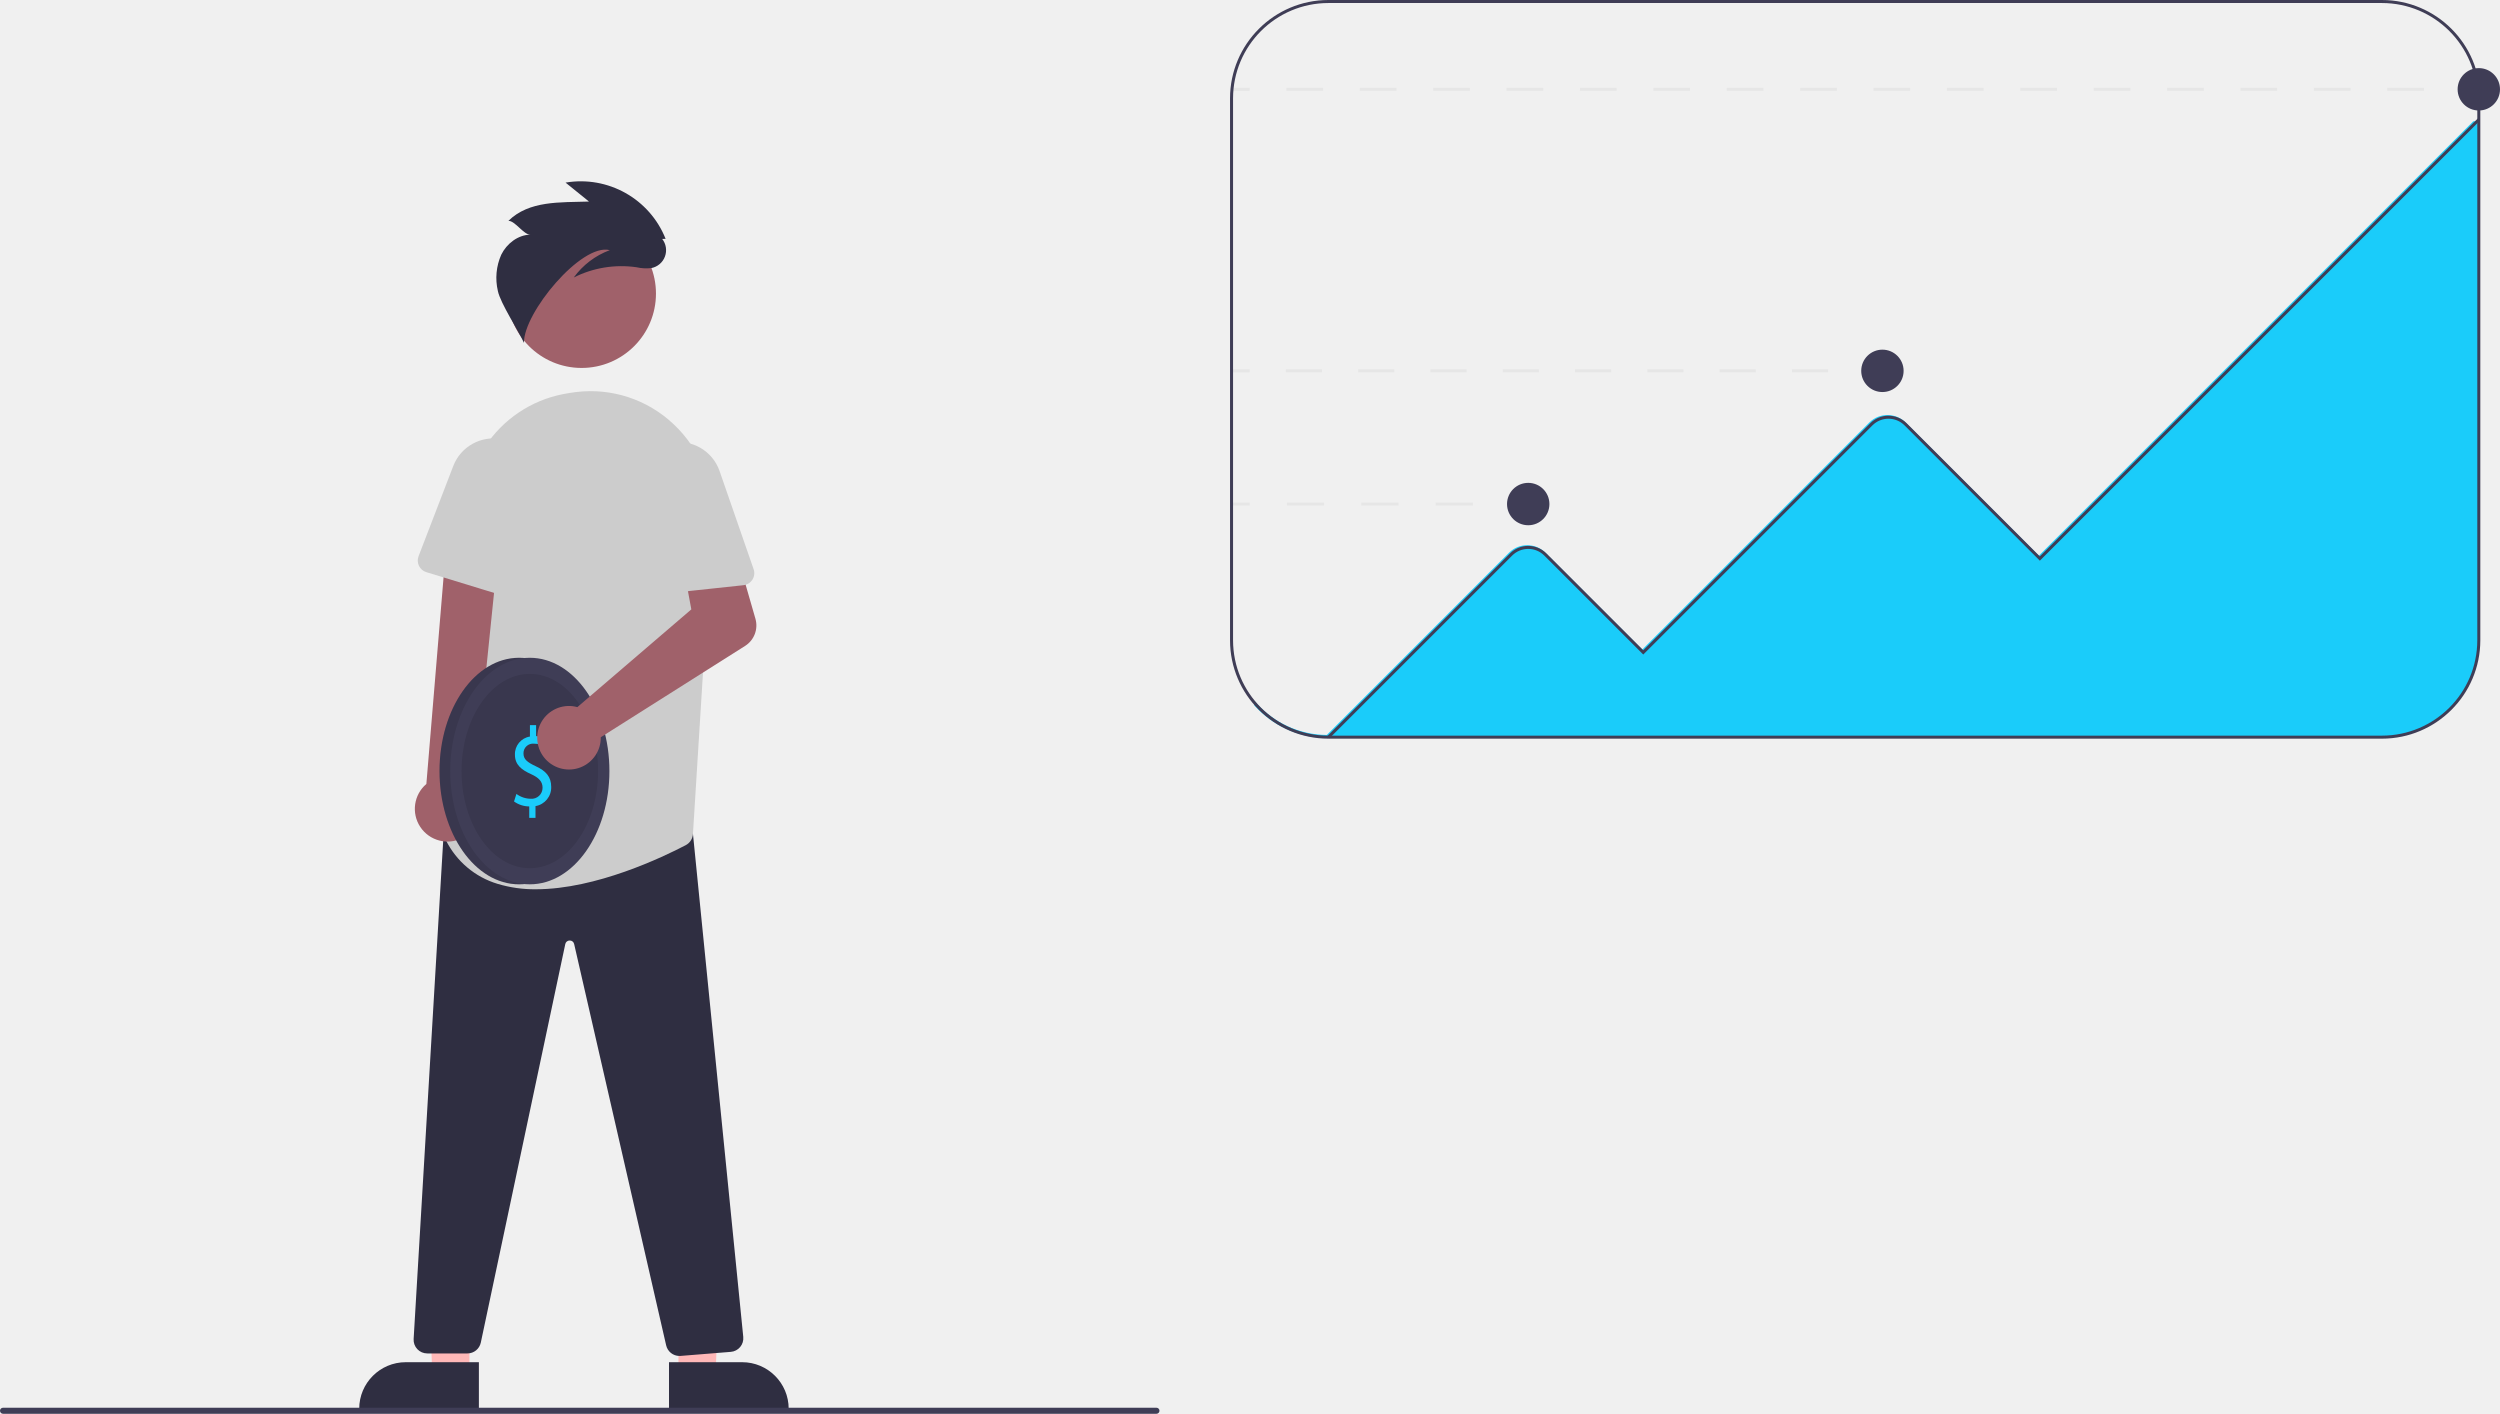
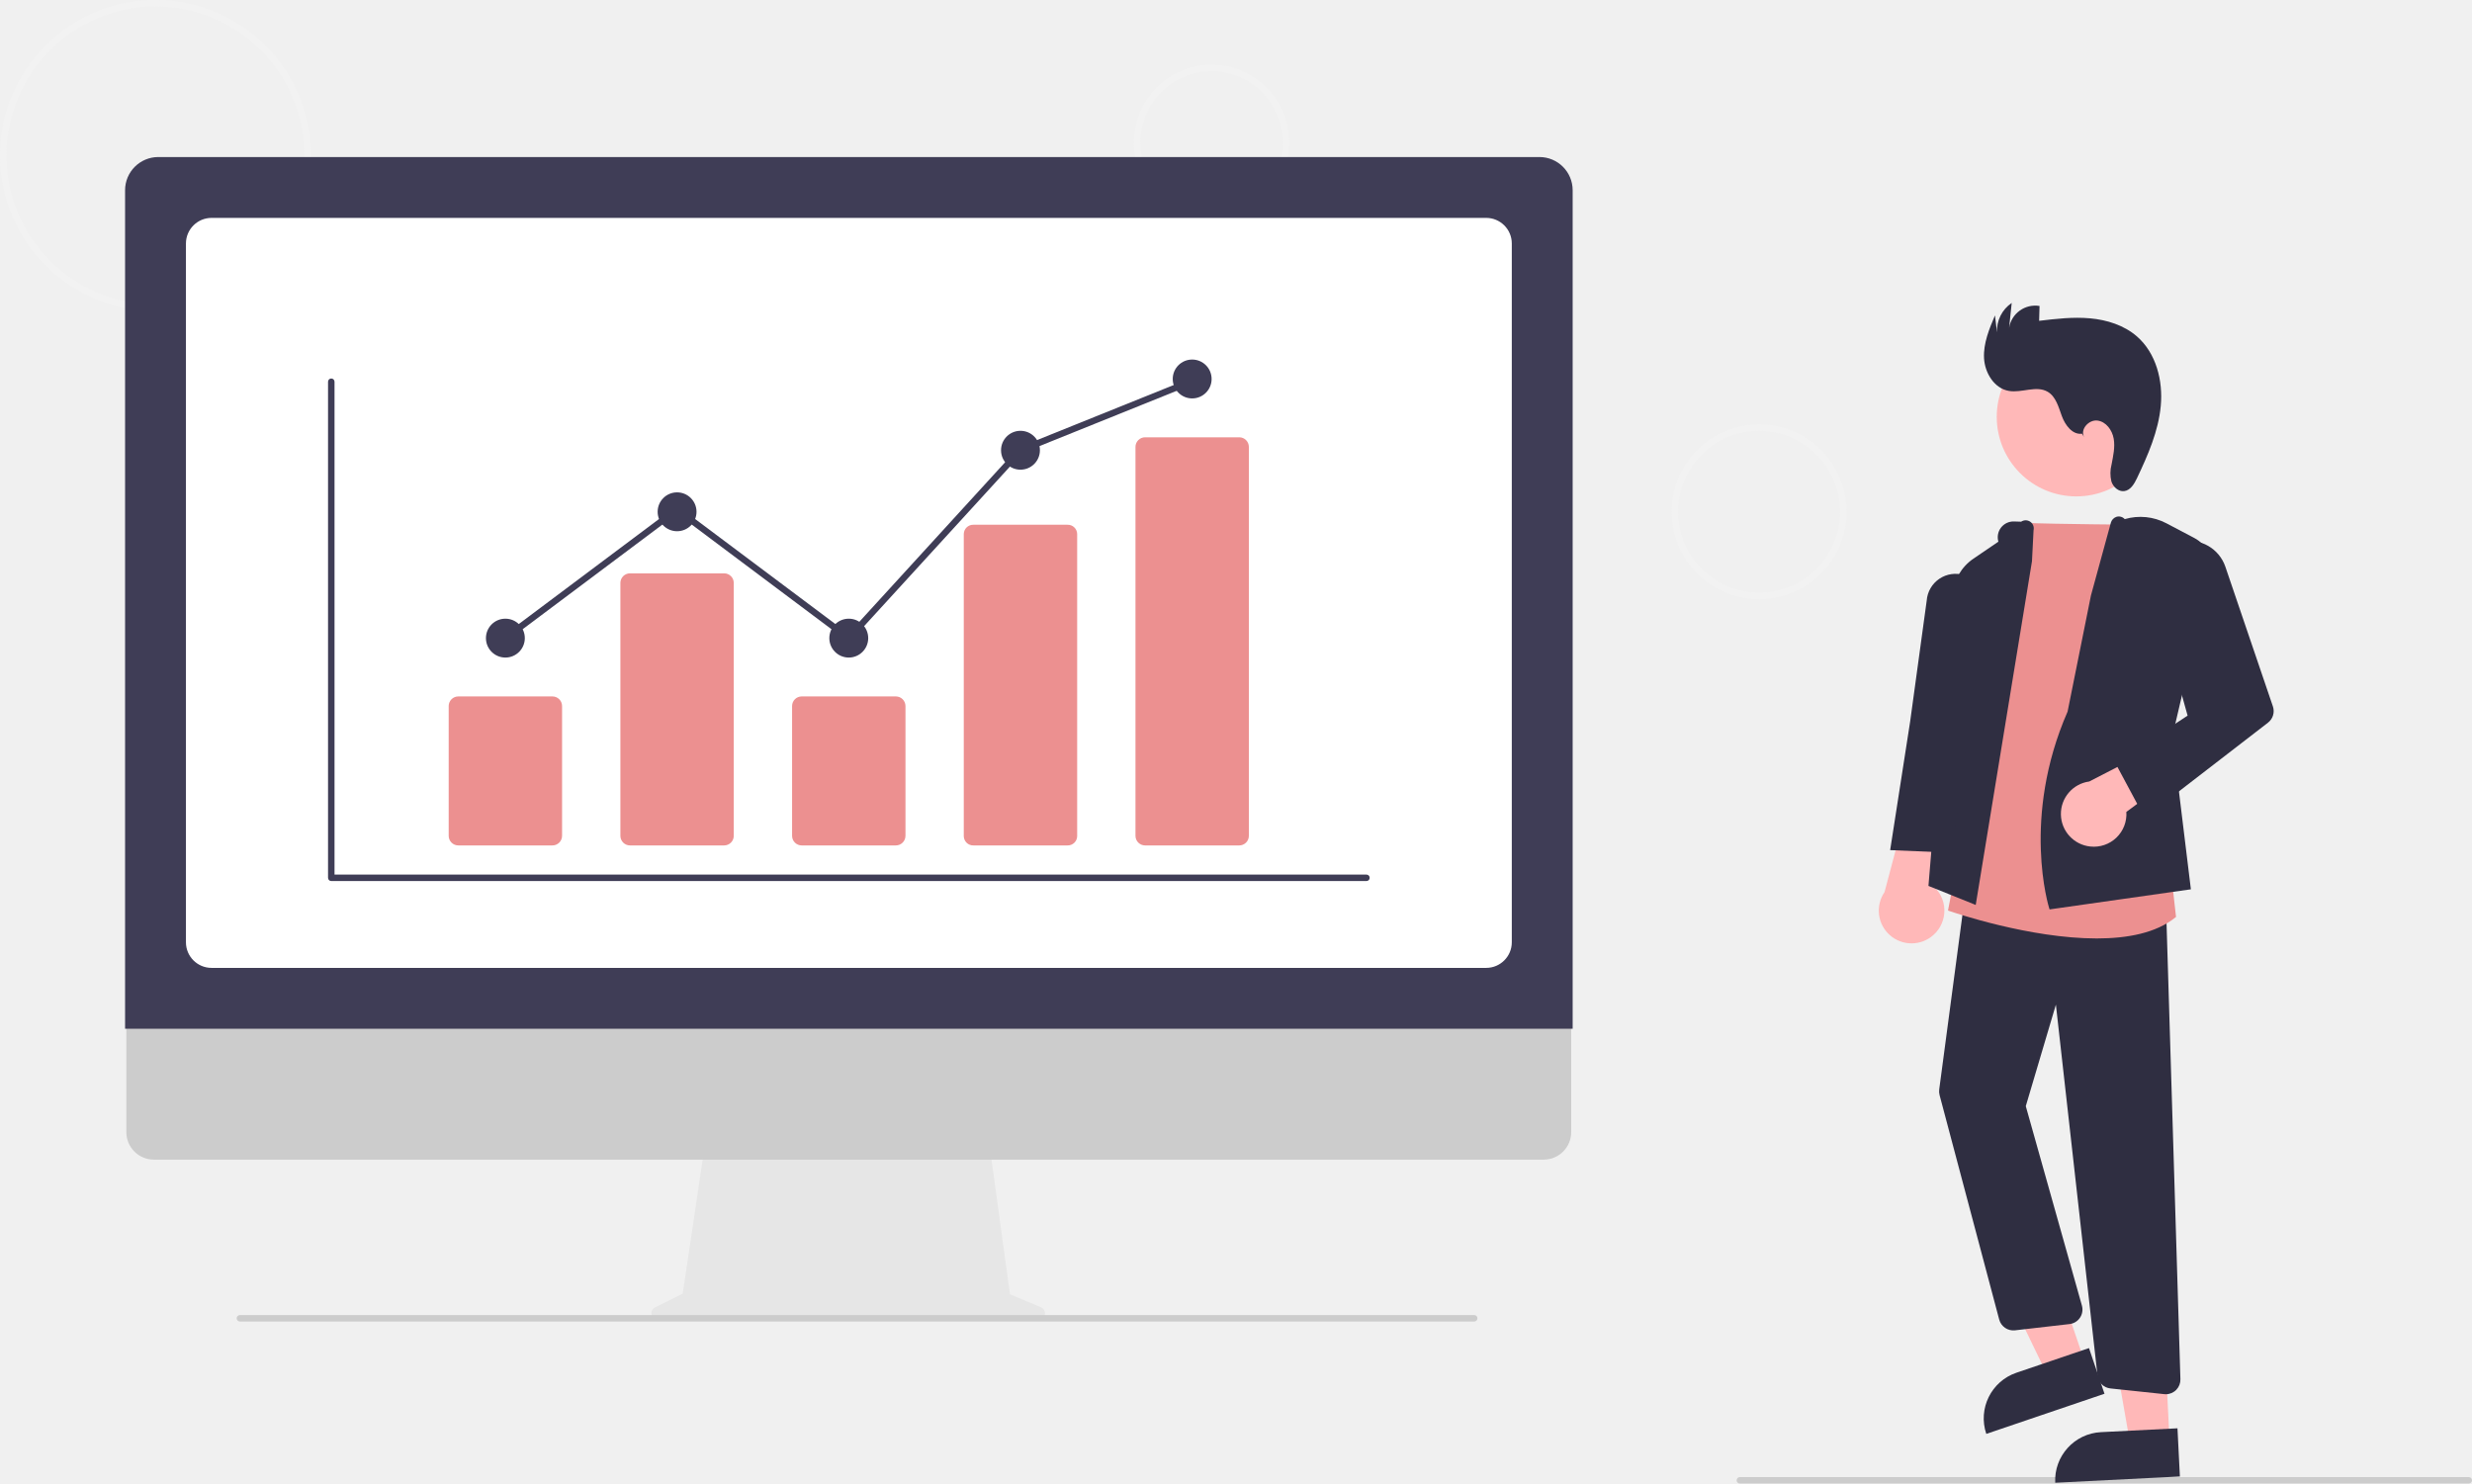
- <svg xmlns="http://www.w3.org/2000/svg" id="e4744e0b-ee3a-4289-b7cd-f5efd80fd01c" data-name="Layer 1" width="825.803" height="467" viewBox="0 0 825.803 467">
-   <polygon points="155.06 453.964 142.8 453.964 140.968 406.676 155.062 406.677 155.06 453.964" fill="#ffb8b8" />
-   <path d="M345.285,682.349l-39.531-.001v-.5a15.386,15.386,0,0,1,15.386-15.386h.001l24.144.001Z" transform="translate(-187.0984 -216.5)" fill="#2f2e41" />
-   <polygon points="224.114 453.964 236.373 453.964 238.206 406.676 224.111 406.677 224.114 453.964" fill="#ffb8b8" />
-   <path d="M408.085,666.462l24.144-.001h.001A15.386,15.386,0,0,1,447.616,681.847v.5l-39.531.001Z" transform="translate(-187.0984 -216.5)" fill="#2f2e41" />
-   <path d="M411.534,664.404a4.52,4.52,0,0,1-4.394-3.522L376.753,528.342a1.457,1.457,0,0,0-1.464-1.174h-.008a1.458,1.458,0,0,0-1.46,1.188L345.917,660.002a4.522,4.522,0,0,1-4.402,3.566H328.222a4.5,4.5,0,0,1-4.492-4.766L333.631,491.948l3.984-1.179.075.001,78.258.685L432.615,658.127a4.498,4.498,0,0,1-4.116,4.922l-16.604,1.341Q411.713,664.404,411.534,664.404Z" transform="translate(-187.0984 -216.5)" fill="#2f2e41" />
-   <circle cx="192.118" cy="96.979" r="24.561" fill="#a0616a" />
-   <path d="M364.17,510.242a42.393,42.393,0,0,1-12.728-1.791,28.097,28.097,0,0,1-17.038-14.375,4.505,4.505,0,0,1-.335-3.354c2.709-9.245,15.799-57.301,7.447-95.503a40.485,40.485,0,0,1,5.755-31.114,39.977,39.977,0,0,1,25.927-17.438l0-.001c1.385-.271,2.778-.492,4.139-.66a39.836,39.836,0,0,1,32.258,10.613,40.82,40.82,0,0,1,12.816,32.36L415.993,491.982a4.46,4.46,0,0,1-2.398,3.703C406.202,499.559,383.995,510.242,364.17,510.242Z" transform="translate(-187.0984 -216.5)" fill="#ccc" />
-   <path d="M339.804,493.329a10.743,10.743,0,0,0,3.842-16.018l8.033-78.54H334.319l-6.384,76.69a10.801,10.801,0,0,0,11.87,17.868Z" transform="translate(-187.0984 -216.5)" fill="#a0616a" />
-   <path d="M352.907,361.588h0a14.229,14.229,0,0,1,11.391,14.942l-2.393,34.243a4,4,0,0,1-5.161,3.546l-28.824-8.824a4,4,0,0,1-2.562-5.261l11.466-29.805A14.229,14.229,0,0,1,352.907,361.588Z" transform="translate(-187.0984 -216.5)" fill="#ccc" />
-   <path d="M406.963,295.4a30.156,30.156,0,0,0-33.053-18.584l7.744,6.258c-9.622.324-19.75-.365-26.619,6.379,2.187-.061,5.054,4.617,7.241,4.557-4.089.081-7.797,2.954-9.603,6.623a18.865,18.865,0,0,0-1.114,11.997c.808,4.009,6.968,13.402,8.626,17.14-.285-9.77,18.949-33.074,28.342-30.642a25.772,25.772,0,0,0-11.9,9.035,34.904,34.904,0,0,1,20.701-3.387,14.65,14.65,0,0,0,4.935.276,6.025,6.025,0,0,0,3.572-9.629Z" transform="translate(-187.0984 -216.5)" fill="#2f2e41" />
-   <path d="M569.098,683.5h-381a1,1,0,0,1,0-2h381a1,1,0,0,1,0,2Z" transform="translate(-187.0984 -216.5)" fill="#3f3d56" />
-   <rect x="812.803" y="29" width="6" height="1" fill="#e6e6e6" />
-   <path d="M987.78,246.5H975.659v-1h12.121Zm-24.242,0H951.417v-1h12.121Zm-24.242,0h-12.121v-1h12.121Zm-24.242,0h-12.121v-1h12.121Zm-24.242,0H878.69v-1h12.121Zm-24.242,0H854.447v-1h12.121Zm-24.242,0H830.205v-1h12.121Zm-24.242,0H805.962v-1h12.121Zm-24.242,0h-12.121v-1H793.841Zm-24.242,0H757.477v-1h12.121Zm-24.242,0H733.235v-1h12.121Zm-24.242,0H708.993v-1h12.121Zm-24.242,0H684.75v-1H696.871Zm-24.242,0H660.508v-1h12.121Zm-24.242,0h-12.121v-1h12.121Zm-24.242,0H612.023v-1H624.144Z" transform="translate(-187.0984 -216.5)" fill="#e6e6e6" />
-   <rect x="406.803" y="29" width="6" height="1" fill="#e6e6e6" />
-   <rect x="615.803" y="122" width="6" height="1" fill="#e6e6e6" />
-   <path d="M790.96,339.5H779.019v-1h11.941Zm-23.882,0H755.137v-1h11.941Zm-23.882,0H731.254v-1h11.941Zm-23.882,0H707.372v-1H719.313Zm-23.882,0h-11.941v-1h11.941Zm-23.883,0H659.607v-1H671.548Zm-23.882,0H635.725v-1H647.666Zm-23.882,0H611.842v-1h11.941Z" transform="translate(-187.0984 -216.5)" fill="#e6e6e6" />
-   <rect x="406.803" y="122" width="6" height="1" fill="#e6e6e6" />
-   <rect x="498.803" y="166" width="6" height="1" fill="#e6e6e6" />
-   <path d="M673.616,383.5H661.33v-1h12.286Zm-24.572,0H636.759v-1H649.044Zm-24.571,0H612.187v-1h12.286Z" transform="translate(-187.0984 -216.5)" fill="#e6e6e6" />
-   <rect x="406.803" y="166" width="6" height="1" fill="#e6e6e6" />
-   <path d="M1006.072,256.51V427.77a32.538,32.538,0,0,1-32.5,32.5h-348a32.395,32.395,0,0,1-24.17-10.8v-1.53a31.408,31.408,0,0,0,23.97,11.33l60.19-60.19a8.498,8.498,0,0,1,12.02,0l31.99,31.98,74.99-74.98a8.498,8.498,0,0,1,12.02,0l43.99,43.98,143.51-143.5.99-.03.46-.01Z" transform="translate(-187.0984 -216.5)" fill="#1accfa" />
-   <path d="M973.902,460.5h-348a32.537,32.537,0,0,1-32.5-32.5V249a32.537,32.537,0,0,1,32.5-32.5h348a32.537,32.537,0,0,1,32.5,32.5V428A32.537,32.537,0,0,1,973.902,460.5Zm-348-243a31.536,31.536,0,0,0-31.5,31.5V428a31.536,31.536,0,0,0,31.5,31.5h348a31.536,31.536,0,0,0,31.5-31.5V249a31.536,31.536,0,0,0-31.5-31.5Z" transform="translate(-187.0984 -216.5)" fill="#3f3d56" />
-   <path d="M626.255,460.354l-.707-.707,60.343-60.343a8.509,8.509,0,0,1,12.021,0L729.902,431.293l74.99-74.99a8.509,8.509,0,0,1,12.021,0L860.902,400.293l144.646-144.646.707.707L860.902,401.707,816.205,357.01a7.5,7.5,0,0,0-10.606,0L729.902,432.707,697.205,400.01a7.509,7.509,0,0,0-10.606,0Z" transform="translate(-187.0984 -216.5)" fill="#3f3d56" />
-   <circle cx="504.803" cy="166.5" r="7" fill="#3f3d56" />
-   <circle cx="621.803" cy="122.5" r="7" fill="#3f3d56" />
-   <circle cx="818.803" cy="29.5" r="7" fill="#3f3d56" />
-   <ellipse cx="171.469" cy="254.694" rx="26.29" ry="37.416" fill="#3f3d56" />
-   <ellipse cx="171.469" cy="254.694" rx="26.29" ry="37.416" opacity="0.1" style="isolation:isolate" />
-   <ellipse cx="175.013" cy="254.694" rx="26.29" ry="37.416" fill="#3f3d56" />
-   <ellipse cx="175.013" cy="254.694" rx="22.548" ry="32.091" opacity="0.1" style="isolation:isolate" />
-   <path d="M361.917,486.652v-3.767a8.747,8.747,0,0,1-5.023-1.641l.788-2.499a8.03,8.03,0,0,0,4.728,1.604,3.621,3.621,0,0,0,3.907-3.655c0-2.051-1.28-3.319-3.71-4.438-3.349-1.492-5.417-3.208-5.417-6.452a5.864,5.864,0,0,1,4.958-6.005v-3.767h2.036v3.618a7.988,7.988,0,0,1,4.268,1.305l-.821,2.462a7.255,7.255,0,0,0-4.137-1.268,3.152,3.152,0,0,0-3.48,3.208c0,1.939,1.215,2.909,4.071,4.252,3.382,1.566,5.089,3.506,5.089,6.825a6.242,6.242,0,0,1-5.188,6.34v3.879Z" transform="translate(-187.0984 -216.5)" fill="#1accfa" />
-   <path d="M376.185,449.759a10.526,10.526,0,0,1,1.626.319l37.646-32.284-2.201-11.845,17.443-5.658,5.934,20.591a8,8,0,0,1-3.409,8.975l-47.677,30.17a10.497,10.497,0,1,1-9.361-10.269Z" transform="translate(-187.0984 -216.5)" fill="#a0616a" />
-   <path d="M408.44,362.821l0,0a14.229,14.229,0,0,1,16.345,9.266l11.251,32.43a4,4,0,0,1-3.353,5.288l-29.973,3.209a4,4,0,0,1-4.423-3.832l-1.164-31.913A14.229,14.229,0,0,1,408.44,362.821Z" transform="translate(-187.0984 -216.5)" fill="#ccc" />
+ <svg xmlns="http://www.w3.org/2000/svg" data-name="Layer 1" width="763.057" height="458" viewBox="0 0 763.057 458">
+   <path d="M266.472,317a48,48,0,1,1,48-48A48.054,48.054,0,0,1,266.472,317Zm0-94a46,46,0,1,0,46,46A46.052,46.052,0,0,0,266.472,223Z" transform="translate(-218.4715 -221)" fill="#f2f2f2" />
+   <path d="M592.472,289a24,24,0,1,1,24-24A24.027,24.027,0,0,1,592.472,289Zm0-46a22,22,0,1,0,22,22A22.025,22.025,0,0,0,592.472,243Z" transform="translate(-218.4715 -221)" fill="#f2f2f2" />
+   <path d="M761.472,406a27,27,0,1,1,27-27A27.031,27.031,0,0,1,761.472,406Zm0-52a25,25,0,1,0,25,25A25.028,25.028,0,0,0,761.472,354Z" transform="translate(-218.4715 -221)" fill="#f2f2f2" />
+   <path d="M980.528,679h-225a1,1,0,0,1,0-2h225a1,1,0,0,1,0,2Z" transform="translate(-218.4715 -221)" fill="#ccc" />
+   <circle cx="640.917" cy="128.686" r="24.561" fill="#ffb8b8" />
+   <polygon points="643.465 420.343 631.857 424.285 611.124 381.386 628.257 375.567 643.465 420.343" fill="#ffb8b8" />
+   <path d="M843.072,642.981h23.644a0,0,0,0,1,0,0v14.887a0,0,0,0,1,0,0H828.185a0,0,0,0,1,0,0v0A14.887,14.887,0,0,1,843.072,642.981Z" transform="translate(-382.6317 86.1046) rotate(-18.76035)" fill="#2f2e41" />
+   <polygon points="669.694 444.575 657.45 445.19 649.249 398.255 667.321 397.346 669.694 444.575" fill="#ffb8b8" />
+   <path d="M867.368,662.902h23.644a0,0,0,0,1,0,0v14.887a0,0,0,0,1,0,0H852.481a0,0,0,0,1,0,0v0A14.887,14.887,0,0,1,867.368,662.902Z" transform="translate(-251.0201 -176.3984) rotate(-2.87712)" fill="#2f2e41" />
+   <path d="M815.3,509.63a10.056,10.056,0,0,0-.468-15.412l11.674-33.774-17.992,4.598L800.188,496.409a10.11,10.11,0,0,0,15.113,13.221Z" transform="translate(-218.4715 -221)" fill="#ffb8b8" />
+   <path d="M887.021,651.424a4.544,4.544,0,0,1-.474-.025l-16.621-1.76a4.472,4.472,0,0,1-3.998-3.974L853.084,531.155l-9.294,31.335,17.329,61.583a4.5,4.5,0,0,1-3.818,5.689l-16.848,1.937a4.523,4.523,0,0,1-4.863-3.315l-18.409-69.303a4.482,4.482,0,0,1-.111-1.748l8.274-62.199,61.714,4.949,4.462,146.703a4.5,4.5,0,0,1-4.498,4.638Z" transform="translate(-218.4715 -221)" fill="#2f2e41" />
+   <path d="M865.688,510.719c-20.676,0-44.084-7.989-45.502-8.479l-.41-.142L843.101,382.413l.429.018c9.244.375,34.469.567,34.723.569l.453.003,9.723,105.619,1.738,15.449-.213.172C884.006,509.052,875.132,510.719,865.688,510.719Z" transform="translate(-218.4715 -221)" fill="#ec9090" />
+   <path d="M828.336,500.375,813.747,494.499l7.436-89.944a14.856,14.856,0,0,1,6.474-11.104l7.677-5.225v0a4.868,4.868,0,0,1,4.827-6.24l2.199.071a2.5,2.5,0,0,1,3.827,2.661l-.483,9.529Z" transform="translate(-218.4715 -221)" fill="#2f2e41" />
+   <path d="M820.974,484.251l-19.049-.802,6.171-39.692,5.113-37.349a8.924,8.924,0,0,1,11.578-7.846h0a8.917,8.917,0,0,1,6.174,9.647l-5.18,40.467Z" transform="translate(-218.4715 -221)" fill="#2f2e41" />
+   <path d="M851.136,501.751l-.129-.401c-.088-.274-8.673-27.812,5.691-60.672l7.203-35.826,6.156-22.495a2.689,2.689,0,0,1,1.631-1.773,2.477,2.477,0,0,1,2.649.68l0,0a17.198,17.198,0,0,1,12.86,1.286l8.645,4.554a9.815,9.815,0,0,1,4.982,10.923l-11.815,50.423,5.744,47.097Z" transform="translate(-218.4715 -221)" fill="#2f2e41" />
+   <path d="M863.716,482.338a10.056,10.056,0,0,0,11.118-10.684l26.756-19.821-9.353-4.434-28.851,14.862a10.11,10.11,0,0,0,.33,20.077Z" transform="translate(-218.4715 -221)" fill="#ffb8b8" />
+   <path d="M880.491,473.465l-9.037-16.869,22.287-14.668-10.876-39.01A11.795,11.795,0,0,1,891.895,388.187h0a11.827,11.827,0,0,1,13.5,7.764l14.675,43.135a4.499,4.499,0,0,1-1.512,5.013Z" transform="translate(-218.4715 -221)" fill="#2f2e41" />
+   <path d="M861.127,354.895c-2.944.383-5.165-2.629-6.195-5.414s-1.815-6.027-4.375-7.531c-3.497-2.055-7.972.417-11.971-.261-4.516-.766-7.453-5.552-7.683-10.127s1.591-8.975,3.377-13.194l.624,5.242a10.396,10.396,0,0,1,4.543-9.087l-.804,7.692a8.164,8.164,0,0,1,9.392-6.756l-.127,4.583c5.216-.62,10.479-1.241,15.711-.769s10.5,2.128,14.466,5.574c5.932,5.154,8.098,13.641,7.371,21.465s-3.957,15.175-7.323,22.275c-.847,1.787-2.018,3.802-3.982,4.03-1.765.204-3.379-1.271-3.928-2.96a10.73,10.73,0,0,1,.048-5.271c.496-2.637,1.122-5.333.655-7.976s-2.368-5.254-5.032-5.578-5.39,2.721-4.109,5.079Z" transform="translate(-218.4715 -221)" fill="#2f2e41" />
+   <path d="M539.781,624.577l-9.561-4.026-6.559-47.928H436.322l-7.109,47.732-8.554,4.277a2.031,2.031,0,0,0,.908,3.848H538.994A2.031,2.031,0,0,0,539.781,624.577Z" transform="translate(-218.4715 -221)" fill="#e6e6e6" />
+   <path d="M694.991,579h-429.038a8.5,8.5,0,0,1-8.481-8.5V510h446v60.5A8.5,8.5,0,0,1,694.991,579Z" transform="translate(-218.4715 -221)" fill="#ccc" />
+   <path d="M703.92,538.594H257.08V279.727a10.258,10.258,0,0,1,10.247-10.247H693.673A10.259,10.259,0,0,1,703.92,279.727Z" transform="translate(-218.4715 -221)" fill="#3f3d56" />
+   <path d="M677.232,519.805H283.768a7.908,7.908,0,0,1-7.9-7.899V296.168a7.909,7.909,0,0,1,7.9-7.9H677.232a7.909,7.909,0,0,1,7.9,7.9v215.737A7.908,7.908,0,0,1,677.232,519.805Z" transform="translate(-218.4715 -221)" fill="#fff" />
+   <path d="M673.528,628.98h-381a1,1,0,0,1,0-2h381a1,1,0,0,1,0,2Z" transform="translate(-218.4715 -221)" fill="#ccc" />
+   <path d="M640.268,493H320.732a1,1,0,0,1-1-1V338.847a1,1,0,0,1,2,0V491h318.535a1,1,0,0,1,0,2Z" transform="translate(-218.4715 -221)" fill="#3f3d56" />
+   <path d="M389.003,482H359.94a2.972,2.972,0,0,1-2.969-2.968V438.968A2.972,2.972,0,0,1,359.94,436h29.063a2.972,2.972,0,0,1,2.969,2.968v40.063A2.972,2.972,0,0,1,389.003,482Z" transform="translate(-218.4715 -221)" fill="#ec9090" />
+   <path d="M442.003,482H412.94a2.972,2.972,0,0,1-2.969-2.968V400.968A2.972,2.972,0,0,1,412.94,398h29.063a2.972,2.972,0,0,1,2.969,2.968v78.063A2.972,2.972,0,0,1,442.003,482Z" transform="translate(-218.4715 -221)" fill="#ec9090" />
+   <path d="M495.003,482H465.94a2.972,2.972,0,0,1-2.969-2.968V438.968A2.972,2.972,0,0,1,465.94,436h29.063a2.972,2.972,0,0,1,2.969,2.968v40.063A2.972,2.972,0,0,1,495.003,482Z" transform="translate(-218.4715 -221)" fill="#ec9090" />
+   <path d="M548.003,482H518.94a2.907,2.907,0,0,1-2.969-2.834V385.834A2.907,2.907,0,0,1,518.94,383h29.063a2.907,2.907,0,0,1,2.969,2.834v93.332A2.907,2.907,0,0,1,548.003,482Z" transform="translate(-218.4715 -221)" fill="#ec9090" />
+   <path d="M601.003,482H571.94a2.972,2.972,0,0,1-2.969-2.968V358.968A2.972,2.972,0,0,1,571.94,356h29.063a2.972,2.972,0,0,1,2.969,2.968V479.032A2.972,2.972,0,0,1,601.003,482Z" transform="translate(-218.4715 -221)" fill="#ec9090" />
+   <circle cx="156" cy="197" r="6" fill="#3f3d56" />
+   <circle cx="209" cy="158" r="6" fill="#3f3d56" />
+   <circle cx="262" cy="197" r="6" fill="#3f3d56" />
+   <circle cx="315" cy="139" r="6" fill="#3f3d56" />
+   <circle cx="368" cy="117" r="6" fill="#3f3d56" />
+   <polygon points="262.126 198.344 209 158.552 156.6 197.8 155.4 196.2 209 156.053 261.874 195.656 314.415 138.158 314.626 138.072 367.626 116.718 368.374 118.573 315.585 139.842 262.126 198.344" fill="#3f3d56" />
</svg>
